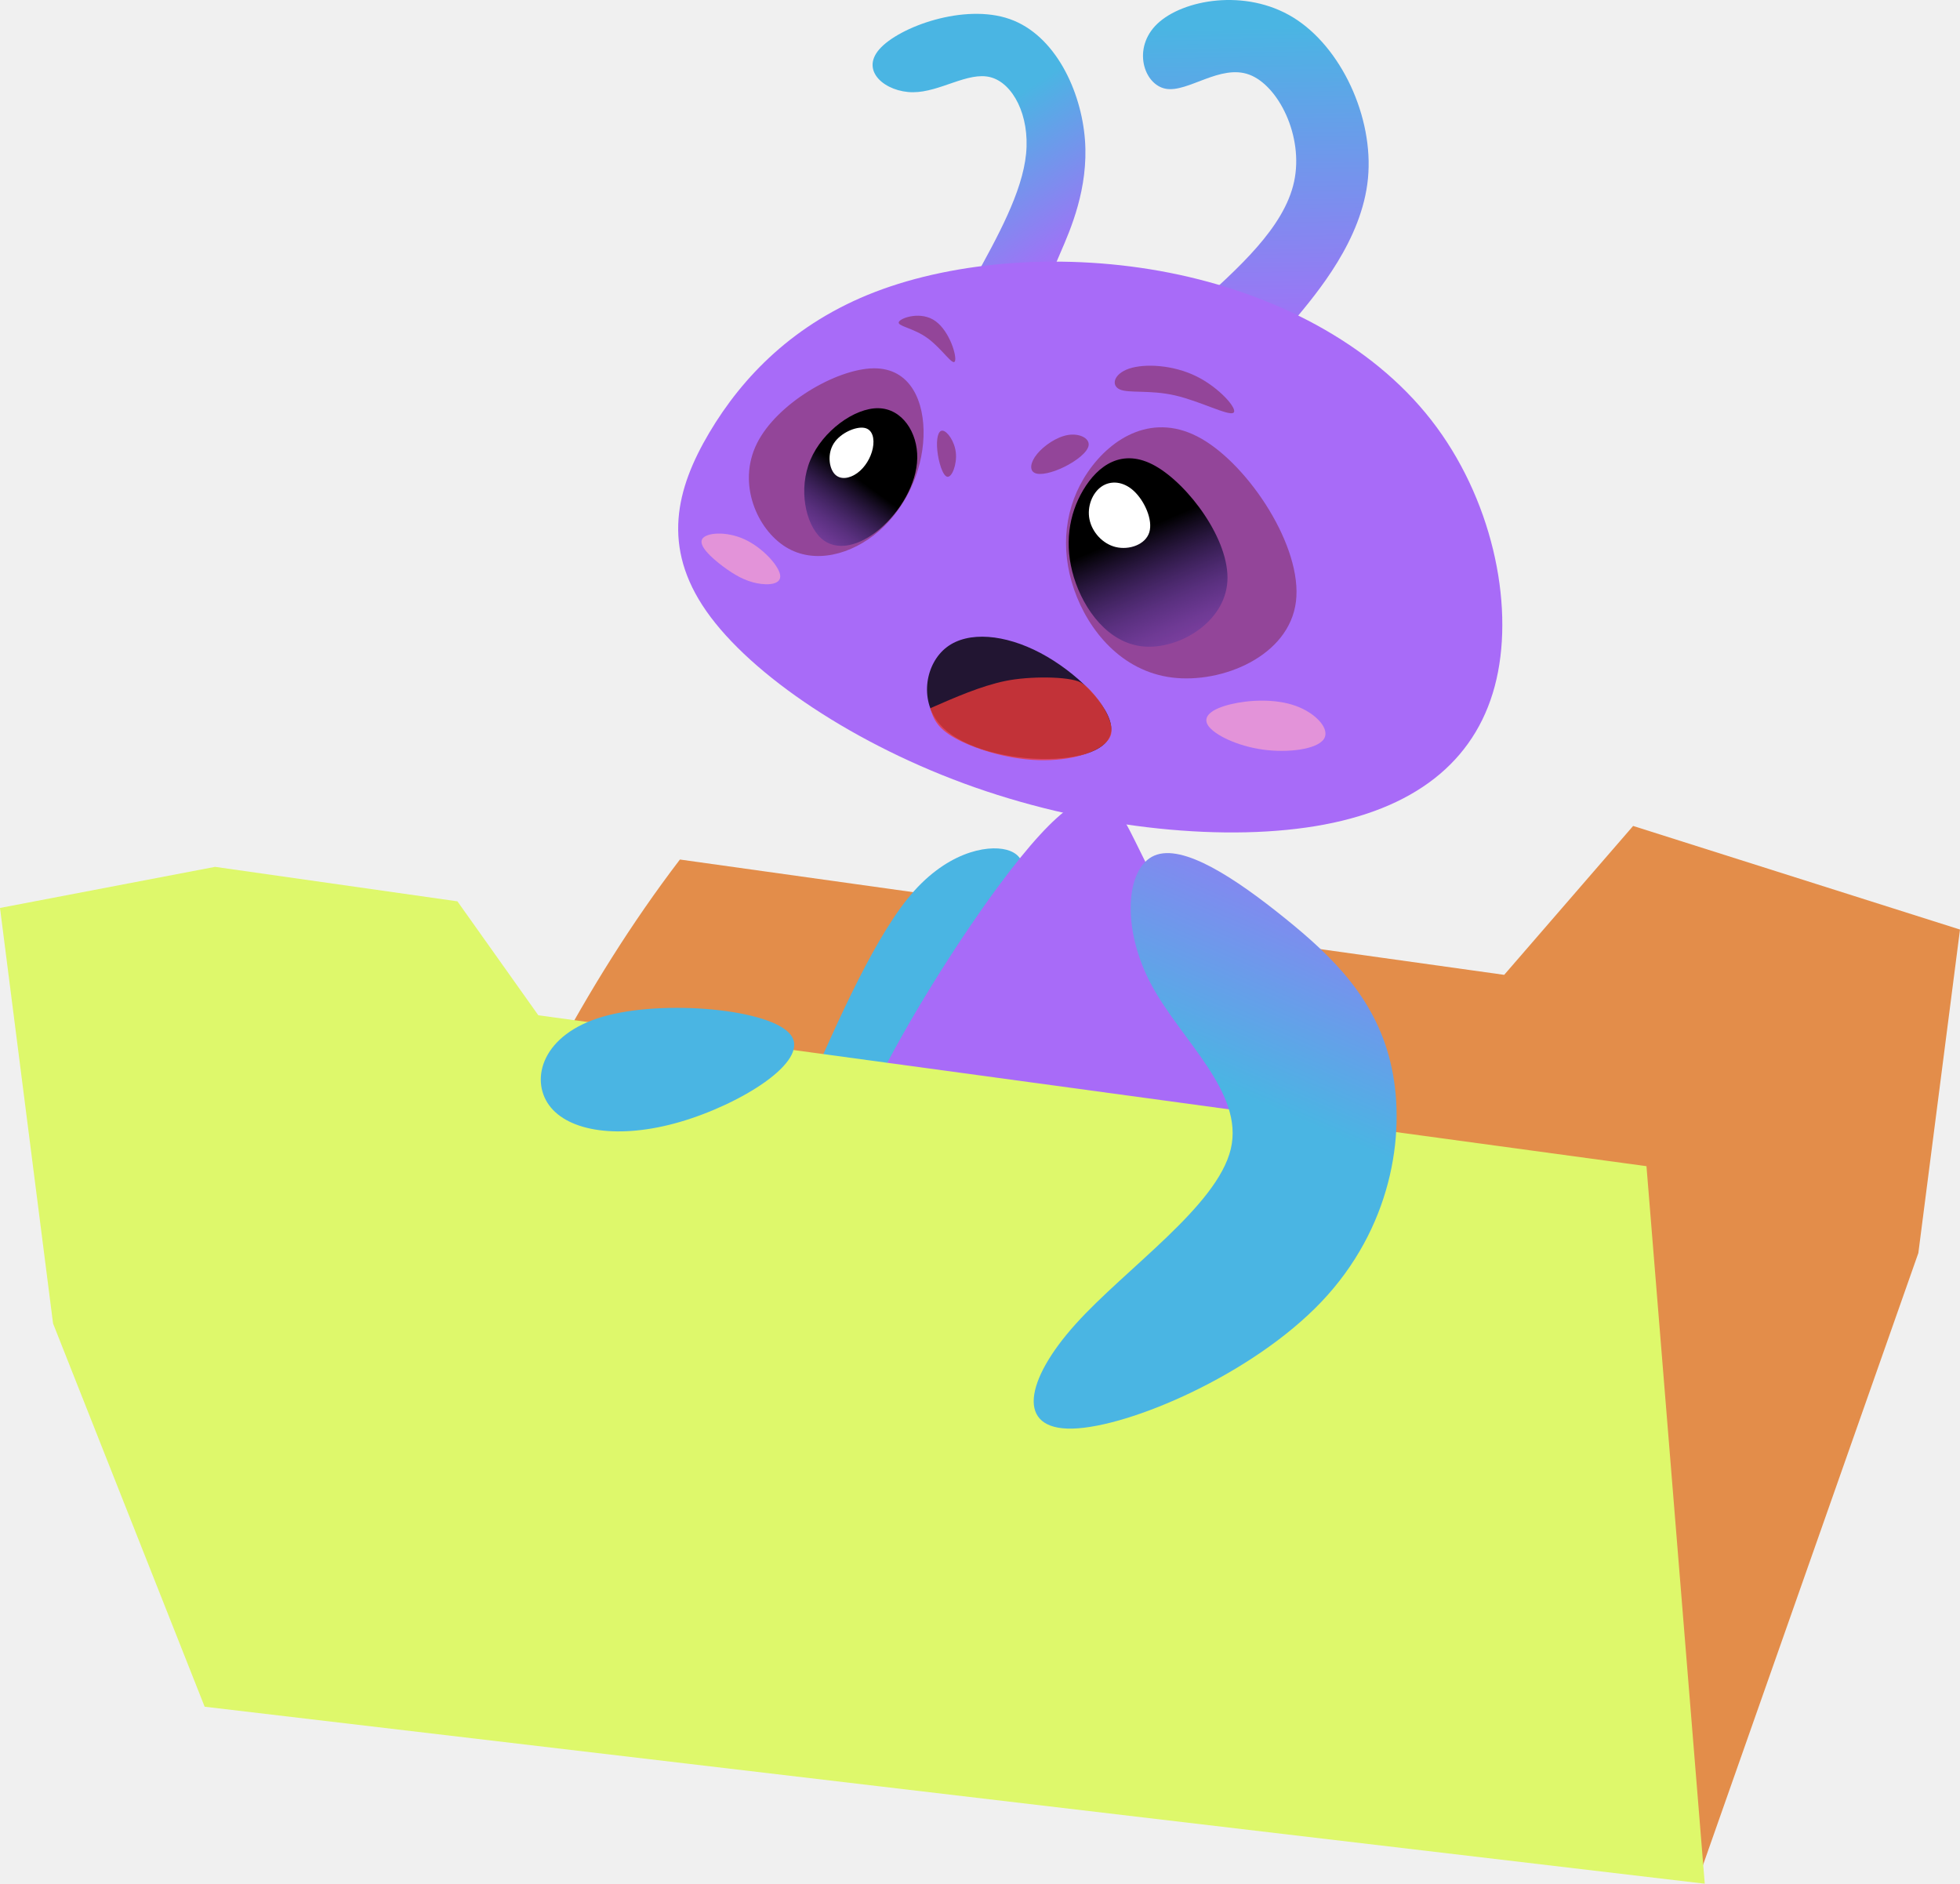
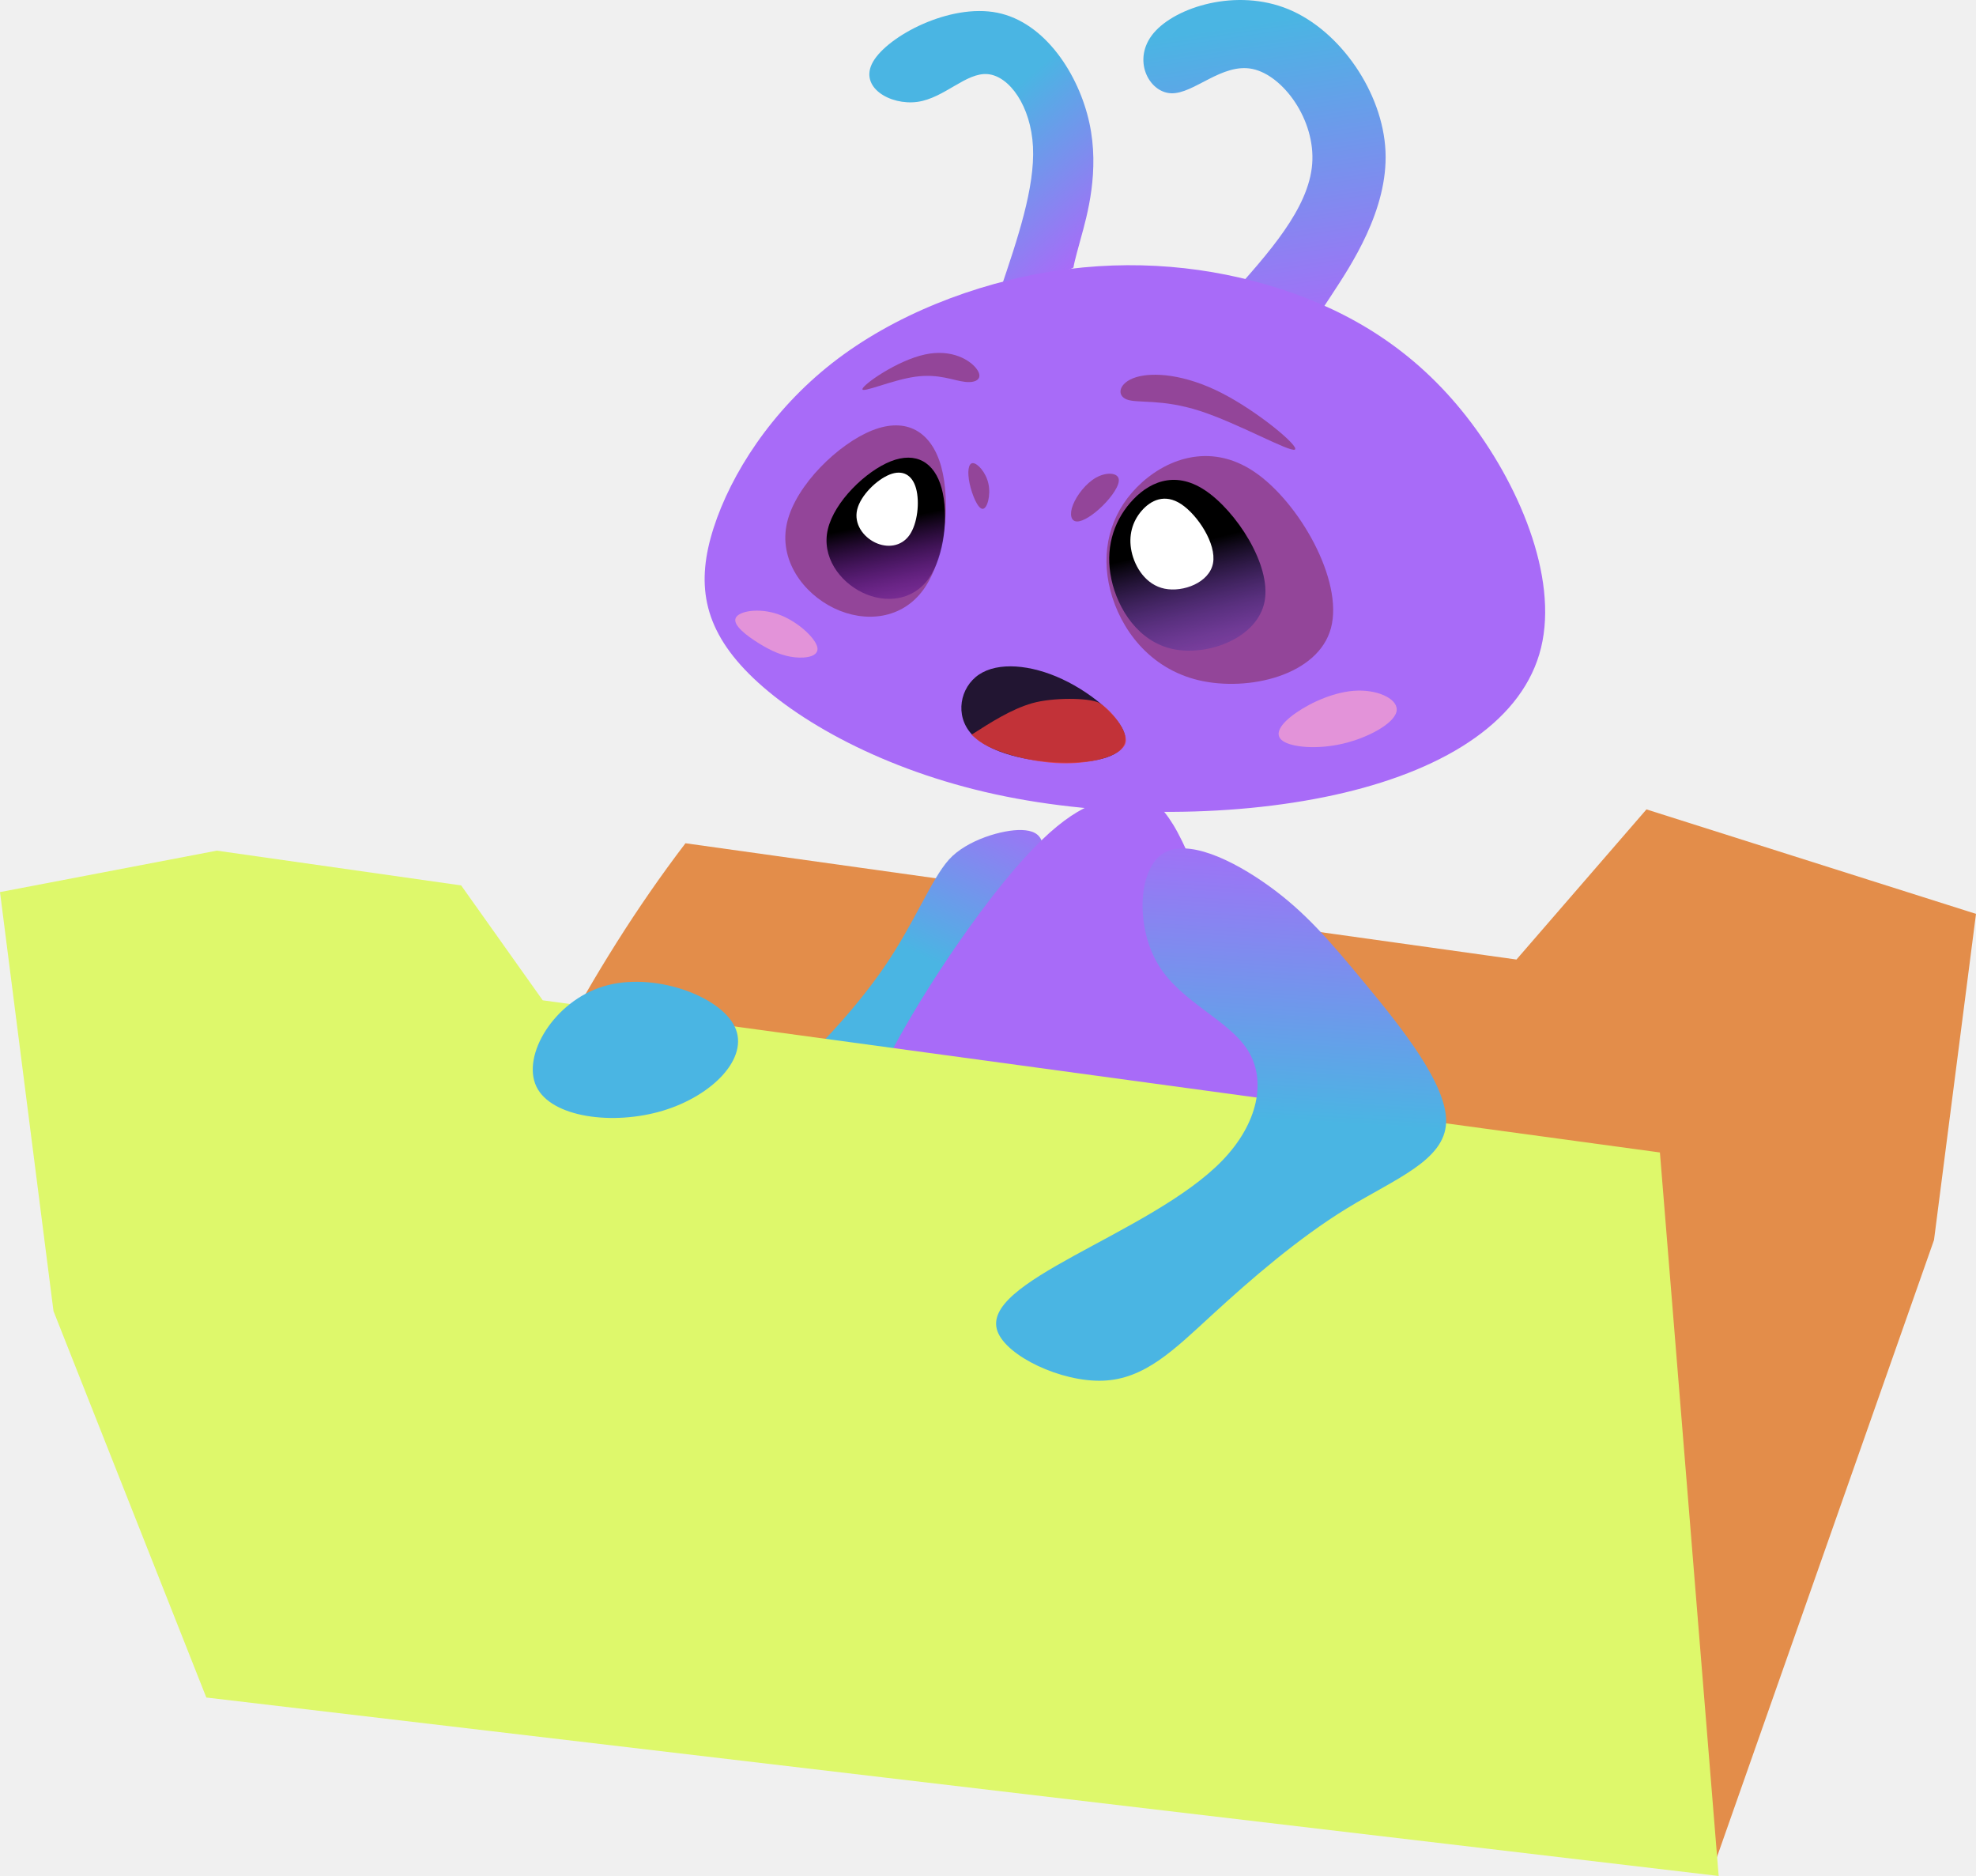
- <svg xmlns="http://www.w3.org/2000/svg" xmlns:xlink="http://www.w3.org/1999/xlink" width="512.931" height="492.952" viewBox="0 0 1069.659 1027.993" xml:space="preserve">
+ <svg xmlns="http://www.w3.org/2000/svg" xmlns:xlink="http://www.w3.org/1999/xlink" width="512.931" height="486.869" viewBox="0 0 1069.659 1015.308" xml:space="preserve">
  <defs>
-     <linearGradient id="e">
+     <linearGradient id="g">
+       <stop style="stop-color:#a86bf8;stop-opacity:1" offset="0" />
+       <stop style="stop-color:#4ab5e3;stop-opacity:1" offset="1" />
+     </linearGradient>
+     <linearGradient id="f">
+       <stop style="stop-color:#000;stop-opacity:1" offset="0" />
+       <stop style="stop-color:#6f00d4;stop-opacity:0" offset="1" />
+     </linearGradient>
+     <linearGradient id="d">
      <stop style="stop-color:#1c88b7;stop-opacity:1" offset="0" />
      <stop style="stop-color:#a86bf8;stop-opacity:1" offset="1" />
    </linearGradient>
-     <linearGradient id="d">
+     <linearGradient id="e">
      <stop style="stop-color:#000;stop-opacity:1" offset="0" />
      <stop style="stop-color:#6949f6;stop-opacity:0" offset="1" />
    </linearGradient>
    <linearGradient id="c">
      <stop style="stop-color:#a86bf8;stop-opacity:1" offset="0" />
      <stop style="stop-color:#4ab5e3;stop-opacity:1" offset="1" />
    </linearGradient>
    <linearGradient id="b">
      <stop style="stop-color:#4ab5e3;stop-opacity:1" offset="0" />
      <stop style="stop-color:#a86bf8;stop-opacity:1" offset="1" />
    </linearGradient>
    <linearGradient id="a">
      <stop style="stop-color:#4ab5e3;stop-opacity:1" offset="0" />
      <stop style="stop-color:#a86bf8;stop-opacity:1" offset="1" />
    </linearGradient>
-     <linearGradient xlink:href="#a" id="j" x1="-83.889" y1="172.178" x2="-10.108" y2="9.579" gradientUnits="userSpaceOnUse" gradientTransform="matrix(-.7063175 -.7580387 -1.058291 .5302473 726.6677 410.4735)" />
-     <linearGradient xlink:href="#b" id="g" x1="52.153" y1="-384.129" x2="-26.997" y2="-219.851" gradientUnits="userSpaceOnUse" gradientTransform="matrix(1.009756 -.2997835 .2897154 .9912745 42.00909 4.380772)" />
-     <linearGradient xlink:href="#c" id="f" x1="73.443" y1="-222.572" x2="138.181" y2="-285.814" gradientUnits="userSpaceOnUse" gradientTransform="matrix(1.111415 -.04785459 .04999987 1.046913 -43.7548 .127564)" />
-     <linearGradient xlink:href="#d" id="h" x1="137.678" y1="-123.625" x2="168.575" y2="-64.589" gradientUnits="userSpaceOnUse" gradientTransform="matrix(.9995713 -.0243992 .02395615 .9998441 -21.40262 7.73487)" />
-     <linearGradient xlink:href="#d" id="i" x1="-10.044" y1="-108.363" x2="-65.375" y2="-24.973" gradientUnits="userSpaceOnUse" gradientTransform="matrix(1.00013 -.03115831 .02775917 .9990051 -33.39418 2.169949)" />
+     <linearGradient xlink:href="#a" id="m" x1="-174.839" y1="122.803" x2="-42.616" y2="13.162" gradientUnits="userSpaceOnUse" gradientTransform="matrix(-.7063175 -.7580387 -1.058291 .5302473 726.6677 410.3003)" />
+     <linearGradient xlink:href="#b" id="j" x1="52.153" y1="-384.129" x2="-26.997" y2="-219.851" gradientUnits="userSpaceOnUse" gradientTransform="matrix(1.036807 -.1373376 .1610718 .9697451 -4.678379 7.174988)" />
+     <linearGradient xlink:href="#c" id="i" x1="73.443" y1="-222.572" x2="138.181" y2="-285.814" gradientUnits="userSpaceOnUse" gradientTransform="matrix(1.105762 .1109601 -.09095492 1.045302 -84.7378 -6.952411)" />
+     <linearGradient xlink:href="#e" id="l" x1="-10.044" y1="-108.363" x2="-65.375" y2="-24.973" gradientUnits="userSpaceOnUse" gradientTransform="matrix(.9899117 -.1368493 .1466883 .8764373 -37.26816 -7.307523)" />
+     <linearGradient xlink:href="#f" id="k" x1="116.268" y1="-115.475" x2="99.922" y2="-48.88" gradientUnits="userSpaceOnUse" />
+     <linearGradient xlink:href="#g" id="h" x1="546.371" y1="440.189" x2="502.577" y2="531.946" gradientUnits="userSpaceOnUse" gradientTransform="translate(.00001 -12.6856)" />
  </defs>
+   <path style="display:inline;fill:#e38d4a;fill-rule:evenodd;stroke:none;stroke-width:2.085px;stroke-linecap:butt;stroke-linejoin:miter;stroke-opacity:1" d="m371.061 456.382 449.841 62.934 70.368-81.26 178.388 56.542-22.729 176.516-118.918 337.985-787.431-89.845c82.12-156.439 123.541-322.745 230.48-462.873Z" />
+   <path style="display:inline;fill:url(#h);fill-opacity:1;fill-rule:evenodd;stroke:none;stroke-width:2.085px;stroke-linecap:butt;stroke-linejoin:miter;stroke-opacity:1" d="M553.185 449.227c-10.105-.379-29.899 5.309-39.503 16.002-9.604 10.692-18.724 34.468-35.166 58.356-16.442 23.889-36.244 43.893-58.028 65.9l48.217 18.158c37.225-48.983 70.733-93.076 86.786-122.879 16.052-29.803 7.799-35.157-2.306-35.536z" />
+   <path style="display:inline;fill:#a86bf8;fill-opacity:1;fill-rule:evenodd;stroke:none;stroke-width:.254px;stroke-linecap:butt;stroke-linejoin:miter;stroke-opacity:1" d="M635.118 446.387c-12.357-20.241-23.518-18.437-37.491-13.525-13.973 4.912-31.281 13.092-66.51 60.259-35.229 47.168-95.484 145.091-69.636 175.627 25.848 30.535 148.402 17.625 199.793-11.121 51.391-28.746 29.733-73.267 16.049-107.17-13.684-33.903-29.848-83.829-42.205-104.07z" />
  <g style="display:inline">
-     <path style="display:inline;fill:#e38d4a;fill-rule:evenodd;stroke:none;stroke-width:2.085px;stroke-linecap:butt;stroke-linejoin:miter;stroke-opacity:1" d="M-8.848 19.838 440.993 82.772l70.368-81.26L689.75 58.054 667.021 234.571 548.103 572.556l-787.431-89.845C-157.208 326.271-115.787 159.965-8.848 19.838Z" transform="translate(379.9089 449.2297)" />
-     <path style="fill:#4ab5e3;fill-rule:evenodd;stroke:none;stroke-width:2.085px;stroke-linecap:butt;stroke-linejoin:miter;stroke-opacity:1" d="M549.242 463.733c-10.711-2.807-33.629 1.307-54.05 26.854-20.421 25.547-40.926 72.988-61.433 120.43l43.793 16.683c30.453-46.575 57.865-88.5 72.296-119.653 14.431-31.154 10.104-41.507-.607-44.314z" />
-     <path style="fill:#a86bf8;fill-opacity:1;fill-rule:evenodd;stroke:none;stroke-width:.254px;stroke-linecap:butt;stroke-linejoin:miter;stroke-opacity:1" d="M246.978 24.786c-11.2-22.309-15.225-33.193-24.041-37.257-8.816-4.064-22.414-1.3-58.374 47.381C128.602 83.591 58.644 197.068 77.048 228.939 95.453 260.81 211.195 244.195 262.586 215.449c51.391-28.746 40.477-70.044 28.893-99.262-11.584-29.218-33.302-69.092-44.501-91.401Z" transform="translate(379.909 449.2297)" />
+     <path style="display:inline;fill:url(#i);fill-opacity:1;fill-rule:evenodd;stroke:none;stroke-width:.192px;stroke-linecap:butt;stroke-linejoin:miter;stroke-opacity:1" d="M9.594-239.768c.006-.846.018-2.539-1.712-16.217-1.73-13.677-5.202-39.336 4.193-65.548 9.395-26.213 31.657-52.971 58.311-54.846 26.655-1.875 57.694 21.131 63.766 36.588 6.072 15.457-12.821 23.358-27.179 19.24-14.358-4.118-24.169-20.256-36.062-20.728-11.893-.472-25.864 14.727-30.082 37.388-4.219 22.661 1.314 52.774 6.847 82.891-12.696-5.974-25.391-11.948-31.74-14.935-6.349-2.987-6.349-2.987-6.343-3.834z" transform="matrix(-.9789769 -.1289786 -.1337435 .9484618 558.5081 372.9571)" />
+     <path style="fill:url(#j);fill-opacity:1;fill-rule:evenodd;stroke:none;stroke-width:.225px;stroke-linecap:butt;stroke-linejoin:miter;stroke-opacity:1" d="M-115.882-224.127c-7.935 1.221-8.426-.746-16.675-18.697s-24.256-51.881-18.321-84.605c5.935-32.724 33.812-64.232 63.571-72.396 29.759-8.164 61.397 7.016 71.345 23.292 9.947 16.276-1.793 33.642-14.138 32.441-12.345-1.201-25.292-20.973-42.327-19.624-17.036 1.349-38.158 23.819-39.633 48.933-1.474 25.115 16.697 52.864 34.87 80.618-15.378 4.409-30.756 8.818-38.691 10.039z" transform="matrix(-.9789769 -.1289786 -.1337435 .9484618 558.5081 372.9571)" />
+     <path style="fill:#a86bf8;fill-opacity:1;fill-rule:evenodd;stroke:none;stroke-width:.265px;stroke-linecap:butt;stroke-linejoin:miter;stroke-opacity:1" d="M133.178-168.027c-29.404-31.164-71.049-55.024-113.12-67.76-42.071-12.736-84.562-14.348-124.517-6.746-39.955 7.602-77.352 24.411-110.581 57.642-33.229 33.23-62.266 82.855-58.281 124.12 3.984 41.265 40.981 74.136 95.792 95.76 54.811 21.623 127.367 31.97 189.454 26.617 62.087-5.354 113.663-26.409 142.744-49.284 29.081-22.875 35.654-47.562 30.362-79.143-5.292-31.581-22.448-70.04-51.852-101.205z" transform="matrix(-.9789769 -.1289786 -.1337435 .9484618 558.5081 372.9571)" />
+     <path style="display:inline;fill:#f19ed1;fill-opacity:.8;fill-rule:evenodd;stroke:none;stroke-width:2.17px;stroke-linecap:butt;stroke-linejoin:miter;stroke-opacity:1" d="M-145.285-6.229c-7.634-7.221-19.98-15.105-31.849-17.015-11.869-1.91-23.245 2.151-22.587 9.047.658 6.897 13.345 16.617 26.674 21.807 13.33 5.191 27.286 5.84 32.803 2.888 5.517-2.952 2.593-9.508-5.041-16.728z" transform="matrix(-.9789769 -.1289786 -.1337435 .9484618 558.5081 372.9571)" />
+     <path style="display:inline;fill:#f19ed1;fill-opacity:.8;fill-rule:evenodd;stroke:none;stroke-width:2.595px;stroke-linecap:butt;stroke-linejoin:miter;stroke-opacity:1" d="M119.704-7.907c2.081-5.116 13.071-13.066 23.881-15.342 10.81-2.276 21.434 1.121 22.571 5.282 1.137 4.161-7.214 9.086-14.612 12.503-7.398 3.418-13.831 5.324-20.462 5.139-6.631-.186-13.458-2.467-11.377-7.582z" transform="matrix(-.9789769 -.1289786 -.1337435 .9484618 558.5081 372.9571)" />
+     <path style="display:inline;fill:#000;fill-opacity:.8;fill-rule:evenodd;stroke:none;stroke-width:.235px;stroke-linecap:butt;stroke-linejoin:miter;stroke-opacity:1" d="M34.657-9.099C25.297-17.666 7.362-18.602-10.949-12.638-29.259-6.674-47.933 6.183-49.657 15.832c-1.724 9.65 13.509 16.088 32.21 18.226 18.701 2.137 40.858-.025 51.553-9.208 10.695-9.183 9.911-25.382.551-33.949z" transform="matrix(-.9789769 -.1289786 -.1337435 .9484618 562.6788 378.1706)" />
+     <path style="display:inline;fill:#e93a3a;fill-opacity:.8;fill-rule:evenodd;stroke:none;stroke-width:.235px;stroke-linecap:butt;stroke-linejoin:miter;stroke-opacity:1" d="M34.173 25.197C24.464 16.697 14.373 7.863 3.595 3.034-7.183-1.795-26.377-4.137-32.297-2.254-38.216-.371-52.284 12.325-49.906 19.505c2.378 7.179 16.702 12.893 31.013 14.805 14.311 1.912 28.588.017 37.43-2.136 8.843-2.153 12.24-4.566 15.636-6.977z" transform="matrix(-.9789769 -.1289786 -.1337435 .9484618 562.6788 378.1706)" />
    <g style="display:inline">
-       <path style="display:inline;fill:url(#f);fill-opacity:1;fill-rule:evenodd;stroke:none;stroke-width:.192px;stroke-linecap:butt;stroke-linejoin:miter;stroke-opacity:1" d="M18.565-243.605c-.108-.838-.323-2.514-3.873-15.796s-10.434-38.167-4.633-65.434c5.801-27.267 24.288-56.908 50.469-62.562 26.181-5.654 60.047 12.678 69.022 26.732 8.975 14.054-6.94 23.823-21.73 21.796-14.79-2.027-28.445-15.852-41.182-14.253-12.738 1.598-24.553 18.624-25.447 40.611-.894 21.988 9.131 48.928 19.158 75.873-13.892-2.043-27.783-4.086-34.729-5.108-6.946-1.022-6.946-1.022-7.054-1.86z" transform="matrix(-.9789769 -.1289786 -.1337435 .9484618 558.5081 385.6427)" />
-       <path style="fill:url(#g);fill-opacity:1;fill-rule:evenodd;stroke:none;stroke-width:.232px;stroke-linecap:butt;stroke-linejoin:miter;stroke-opacity:1" d="M-99.272-221.107c-7.705 2.472-8.455.487-19.042-17.071-10.587-17.557-31.008-50.68-29.509-85.841 1.499-35.161 24.92-72.349 53.337-85.376 28.417-13.026 61.826-1.889 73.872 13.659 12.046 15.548 2.731 35.499-9.672 36.099-12.403.6-27.892-18.158-44.605-14.183-16.713 3.975-34.648 30.683-32.743 57.204 1.904 26.521 23.643 52.847 45.385 79.176-14.659 6.93-29.318 13.86-37.023 16.333z" transform="matrix(-.9789769 -.1289786 -.1337435 .9484618 558.5081 385.6427)" />
-       <path style="fill:#a86bf8;fill-opacity:1;fill-rule:evenodd;stroke:none;stroke-width:.265px;stroke-linecap:butt;stroke-linejoin:miter;stroke-opacity:1" d="M113.219-223.204c-41.824-23.593-101.299-36.623-159.692-32.772-58.393 3.85-115.676 24.577-154.598 63.696-38.922 39.118-59.459 96.597-55.732 141.581 3.727 44.984 31.713 77.437 82.911 94.87 51.198 17.433 125.547 19.824 194.067 5.073C88.696 34.494 151.319 2.612 180.872-30.34c29.552-32.952 26.014-66.961 12.168-101.044-13.846-34.083-37.996-68.227-79.82-91.821z" transform="matrix(-.9789769 -.1289786 -.1337435 .9484618 558.5081 385.6427)" />
-       <path style="display:inline;fill:#761111;fill-opacity:.409;fill-rule:evenodd;stroke:none;stroke-width:.383px;stroke-linecap:butt;stroke-linejoin:miter;stroke-opacity:1" d="M108.07-179.971c-20.223-2.992-30.563 15.051-32.581 34.938-2.018 19.888 4.289 41.617 17.24 56.752 12.952 15.135 32.547 23.676 49.616 15.804 17.069-7.872 31.606-32.151 23.825-56.312-7.781-24.161-37.878-48.19-58.101-51.182z" transform="matrix(-.9789769 -.1289786 -.1337435 .9484618 558.5081 385.6427)" />
-       <path style="fill:url(#h);fill-opacity:1;fill-rule:evenodd;stroke:none;stroke-width:.265px;stroke-linecap:butt;stroke-linejoin:miter;stroke-opacity:1" d="M102.403-157.796c-13.039-1.547-23.429 10.749-25.143 25.348-1.714 14.599 5.246 31.488 14.926 42.636 9.68 11.147 22.076 16.544 31.633 9.644 9.557-6.899 16.271-26.089 11.787-43.388-4.484-17.298-20.164-32.693-33.203-34.241z" transform="matrix(-.9789769 -.1289786 -.1337435 .9484618 558.5081 385.6427)" />
-       <path style="display:inline;fill:#fff;fill-opacity:1;fill-rule:evenodd;stroke:none;stroke-width:.101px;stroke-linecap:butt;stroke-linejoin:miter;stroke-opacity:1" d="M108.634-145.653c-4.79.192-6.606 5.403-6.277 10.936.329 5.533 2.802 11.387 6.571 15.112 3.768 3.725 8.831 5.319 12.384 2.199 3.553-3.12 5.595-10.95 2.736-17.282-2.86-6.332-10.623-11.157-15.412-10.965z" transform="matrix(-.9789769 -.1289786 -.1337435 .9484618 558.5081 385.6427)" />
-       <path style="fill:#761111;fill-opacity:.409;fill-rule:evenodd;stroke:none;stroke-width:2.17px;stroke-linecap:butt;stroke-linejoin:miter;stroke-opacity:1" d="M12.001-143.758c-3.109-5.25-9.409-11.159-15.502-13.045-6.093-1.887-11.976.251-12.045 4.269-.069 4.018 5.674 9.912 11.726 14.092 6.052 4.18 12.412 6.647 15.631 5.585 3.219-1.061 3.299-5.651.19-10.9zM65.45-149.894c-2.585-.006-7.373 5.113-8.904 11.538-1.531 6.425.196 14.152 2.78 14.157 2.585.004 6.028-7.713 7.559-14.136 1.531-6.423 1.15-11.552-1.435-11.559zM-28.318-186.356c-5.284 1.573-16.539-2.106-30.586-.757-14.047 1.349-30.886 7.728-33.357 5.483-2.471-2.245 9.426-13.114 23.132-17.876 13.706-4.762 29.217-3.418 37.314.667 8.097 4.085 8.781 10.911 3.497 12.483zM80.768-200.954c8.643-4.875 17.829-4.539 17.08-7.093-.749-2.555-11.434-8.002-20.062-3.149-8.628 4.853-14.488 18.386-13.658 21.215.83 2.829 7.996-6.097 16.639-10.972z" transform="matrix(-.9789769 -.1289786 -.1337435 .9484618 558.5081 385.6427)" />
-       <path style="display:inline;fill:#f19ed1;fill-opacity:.8;fill-rule:evenodd;stroke:none;stroke-width:2.17px;stroke-linecap:butt;stroke-linejoin:miter;stroke-opacity:1" d="M-113.142-16.733c-9.669-3.881-23.98-6.63-35.76-4.002-11.779 2.628-21.012 10.624-17.989 16.792 3.024 6.168 18.295 10.498 32.588 10.378 14.292-.12 27.586-4.694 31.72-9.485 4.135-4.791-.891-9.802-10.56-13.682z" transform="matrix(-.9789769 -.1289786 -.1337435 .9484618 558.5081 385.6427)" />
-       <path style="display:inline;fill:#f19ed1;fill-opacity:.8;fill-rule:evenodd;stroke:none;stroke-width:2.595px;stroke-linecap:butt;stroke-linejoin:miter;stroke-opacity:1" d="M143.324-56.367c1.626-5.284 11.886-14.217 22.461-17.486 10.575-3.27 21.463-.877 22.959 3.159 1.497 4.035-6.396 9.712-13.471 13.8-7.075 4.088-13.321 6.584-19.947 7.015-6.626.431-13.63-1.204-12.003-6.488z" transform="matrix(-.9789769 -.1289786 -.1337435 .9484618 558.5081 385.6427)" />
-       <path style="display:inline;fill:#761111;fill-opacity:.409;fill-rule:evenodd;stroke:none;stroke-width:.368px;stroke-linecap:butt;stroke-linejoin:miter;stroke-opacity:1" d="M-17.244-137.489c-10.212-21.094-31.309-39.052-59.595-27.108-28.286 11.943-63.753 53.778-64.228 85.022-.475 31.244 34.045 51.889 61.993 52.063 27.948.174 49.322-20.124 60.346-42.388 11.024-22.265 11.696-46.494 1.484-67.588z" transform="matrix(-.9789769 -.1289786 -.1337435 .9484618 558.5081 385.6427)" />
-       <path style="display:inline;fill:url(#i);fill-opacity:1;fill-rule:evenodd;stroke:none;stroke-width:.265px;stroke-linecap:butt;stroke-linejoin:miter;stroke-opacity:1" d="M-16.041-126.859c-6.08-14.897-18.059-26.986-37.549-18.951-19.49 8.036-46.484 36.189-48.375 59.697-1.891 23.508 21.316 42.36 40.898 43.18 19.582.82 35.522-16.394 43.406-33.859 7.884-17.465 7.702-35.17 1.621-50.067z" transform="matrix(-.9789769 -.1289786 -.1337435 .9484618 558.5081 385.6427)" />
-       <path style="display:inline;fill:#fff;fill-opacity:1;fill-rule:evenodd;stroke:none;stroke-width:.103px;stroke-linecap:butt;stroke-linejoin:miter;stroke-opacity:1" d="M-43.837-130.039c-6.608 4.816-12.765 14.951-11.614 22.2 1.152 7.249 9.609 11.603 17.166 10.806 7.558-.796 14.206-6.748 16.582-13.74 2.376-6.992.479-15.023-3.997-19.296-4.476-4.272-11.53-4.786-18.138.029z" transform="matrix(-.9789769 -.1289786 -.1337435 .9484618 558.5081 385.6427)" />
-       <path style="display:inline;fill:#000;fill-opacity:.8;fill-rule:evenodd;stroke:none;stroke-width:.283px;stroke-linecap:butt;stroke-linejoin:miter;stroke-opacity:1" d="M46.48-27.948C36.022-38.706 15.678-39.549-5.229-31.571-26.136-23.593-47.592-6.804-49.74 5.555-51.888 17.915-34.72 25.839-13.53 28.202c21.19 2.362 46.39-.835 58.714-12.775 12.324-11.94 11.754-32.616 1.296-43.374Z" transform="matrix(-.9789769 -.1289786 -.1337435 .9484618 558.5081 385.6427)" />
-       <path style="display:inline;fill:#e93a3a;fill-opacity:.8;fill-rule:evenodd;stroke:none;stroke-width:.283px;stroke-linecap:butt;stroke-linejoin:miter;stroke-opacity:1" d="M50.874 7.837C38.145-.152 24.915-8.456 11.925-13.147c-12.99-4.691-34.576-7.372-41.347-4.852-6.771 2.52-23.223 19.068-20.422 28.43 2.801 9.362 19.596 16.818 37.519 18.667 17.923 1.849 36.95-1.913 47.673-6.392 10.722-4.479 13.125-9.675 15.527-14.869z" transform="matrix(-.9789769 -.1289786 -.1337435 .9484618 558.5081 385.6427)" />
+       <path style="display:inline;fill:#761111;fill-opacity:.409;fill-rule:evenodd;stroke:none;stroke-width:.383px;stroke-linecap:butt;stroke-linejoin:miter;stroke-opacity:1" d="M121.139-167.828c-18.332-8.026-32.42-.204-38.398 19.728-5.978 19.932-3.843 51.964 7.369 69.31 11.212 17.346 31.492 19.999 48.754 12.003 17.262-7.996 31.494-26.634 27.33-47.893-4.164-21.26-26.724-45.121-45.055-53.147z" transform="matrix(-.9871459 -.0239631 -.03195143 .957312 586.4837 396.4531)" />
+       <path style="display:inline;fill:url(#k);fill-opacity:1;fill-rule:evenodd;stroke:none;stroke-width:.283px;stroke-linecap:butt;stroke-linejoin:miter;stroke-opacity:1" d="M110.486-150.582c-13.533-5.925-23.933-.151-28.346 14.563-4.413 14.714-2.837 38.36 5.44 51.165 8.277 12.805 23.248 14.763 35.991 8.86 12.743-5.903 23.249-19.661 20.175-35.355-3.074-15.694-19.727-33.309-33.26-39.233z" transform="matrix(-.9871459 -.0239631 -.03195143 .957312 586.4837 396.4531)" />
+       <path style="fill:#761111;fill-opacity:.409;fill-rule:evenodd;stroke:none;stroke-width:2.17px;stroke-linecap:butt;stroke-linejoin:miter;stroke-opacity:1" d="M65.475-150.664c-2.585-.006-7.373 5.113-8.904 11.538-1.531 6.425.196 14.152 2.78 14.157 2.585.004 6.028-7.713 7.559-14.136 1.531-6.423 1.15-11.552-1.435-11.559z" transform="matrix(-.9871459 -.0239631 -.03195143 .957312 586.4837 396.4531)" />
+       <path style="fill:#761111;fill-opacity:.409;fill-rule:evenodd;stroke:none;stroke-width:2.334px;stroke-linecap:butt;stroke-linejoin:miter;stroke-opacity:1" d="M98.418-198.72c12.819 2.107 29.654 10.442 28.943 7.619-.711-2.823-18.538-16.459-33.448-20.242-14.91-3.783-25.286 2.674-28.892 7.598-3.606 4.924-.384 7.841 6.137 7.297 6.521-.543 14.441-4.38 27.26-2.272z" transform="matrix(-.9871459 -.0239631 -.03195143 .957312 586.4837 396.4531)" />
+       <path style="display:inline;fill:#fff;fill-opacity:1;fill-rule:evenodd;stroke:none;stroke-width:.146px;stroke-linecap:butt;stroke-linejoin:miter;stroke-opacity:1" d="M110.832-143.092c-7.007-3.068-12.391-.078-14.676 7.54-2.285 7.618-1.469 19.861 2.817 26.491 4.286 6.63 12.037 7.644 18.635 4.588 6.598-3.056 12.038-10.18 10.446-18.306-1.592-8.126-10.214-17.246-17.221-20.313z" transform="matrix(-.9871459 -.0239631 -.03195143 .957312 586.4837 396.4531)" />
    </g>
-     <path style="fill:#def86b;fill-opacity:1;fill-rule:evenodd;stroke:none;stroke-width:1.037px;stroke-linecap:butt;stroke-linejoin:miter;stroke-opacity:1" d="m-379.909 46.262 117.367-22.428 132.269 18.823 44.157 62.184 268.333 36.538 336.429 45.81 13.688 168.516 18.118 223.058-451.52-53.268-367.154-43.315-82.732-209.157z" transform="translate(379.909 449.2297)" />
-     <path style="fill:#4ab5e3;fill-rule:evenodd;stroke:none;stroke-width:3.212px;stroke-linecap:butt;stroke-linejoin:miter;stroke-opacity:1" d="M51.761 115.71C41.281 101.338-17.946 96.053-50.945 105.615c-32.999 9.562-39.76 33.968-29.277 48.34 10.482 14.372 38.204 18.708 71.199 9.146 32.995-9.561 71.265-33.019 60.785-47.391Z" transform="translate(379.909 449.2297)" />
+     <g style="display:inline">
+       <path style="fill:#761111;fill-opacity:.409;fill-rule:evenodd;stroke:none;stroke-width:2.045px;stroke-linecap:butt;stroke-linejoin:miter;stroke-opacity:1" d="M-4.508-117.458c-1.307-5.598-5.36-12.979-10.418-16.907-5.058-3.928-11.12-4.401-12.378-1.06-1.259 3.341 2.286 10.495 6.625 16.33 4.339 5.835 9.471 10.352 12.755 10.702 3.284.35 4.722-3.467 3.416-9.065zM-25.705-180.403c-6.131 1.449-18.814-3.067-40.407.98-21.592 4.047-52.095 16.661-54.62 14.659-2.525-2.002 22.929-18.62 44.311-26.375 21.381-7.754 38.691-6.649 47.557-2.388 8.866 4.261 9.291 11.675 3.159 13.124z" transform="matrix(-.9789769 -.1289786 -.1337435 .9484618 560.72 384.0166)" />
+       <path style="display:inline;fill:#761111;fill-opacity:.409;fill-rule:evenodd;stroke:none;stroke-width:.347px;stroke-linecap:butt;stroke-linejoin:miter;stroke-opacity:1" d="M-37.875-132.023c-12.661-17.453-35.762-30.954-62.44-17.345-26.678 13.609-56.926 54.319-53.673 81.876 3.253 27.557 40.01 41.956 67.797 39.051 27.787-2.905 46.602-23.112 54.9-43.919 8.298-20.807 6.077-42.211-6.584-59.664z" transform="matrix(-.9789769 -.1289786 -.1337435 .9484618 560.72 384.0166)" />
+       <path style="display:inline;fill:url(#l);fill-opacity:1;fill-rule:evenodd;stroke:none;stroke-width:.249px;stroke-linecap:butt;stroke-linejoin:miter;stroke-opacity:1" d="M-35.412-122.797c-7.817-12.45-21.159-21.782-39.564-12.575-18.405 9.207-41.867 36.945-40.943 57.847.924 20.902 26.228 34.96 45.78 33.539 19.552-1.42 33.337-18.319 39.087-34.557 5.75-16.238 3.458-31.805-4.359-44.254z" transform="matrix(-.9789769 -.1289786 -.1337435 .9484618 560.72 384.0166)" />
+       <path style="display:inline;fill:#fff;fill-opacity:1;fill-rule:evenodd;stroke:none;stroke-width:.133px;stroke-linecap:butt;stroke-linejoin:miter;stroke-opacity:1" d="M-42.191-119.111c-4.156-6.618-11.248-11.579-21.033-6.685-9.784 4.894-22.257 19.64-21.766 30.752.491 11.112 13.943 18.585 24.337 17.83 10.394-.755 17.722-9.739 20.779-18.371 3.057-8.632 1.838-16.908-2.317-23.526z" transform="matrix(-.9789769 -.1289786 -.1337435 .9484618 560.72 384.0166)" />
+     </g>
  </g>
-   <path style="display:inline;fill:url(#j);fill-opacity:1;fill-rule:evenodd;stroke:none;stroke-width:.287px;stroke-linecap:butt;stroke-linejoin:miter;stroke-opacity:0" d="M629.998 466.912c15.646-6.712 44.497 12.62 71.001 33.986 26.504 21.366 50.641 44.75 58.514 81.851 7.873 37.101-.526 87.874-38.315 127.642-37.789 39.768-104.936 68.489-135.917 69.24-30.981.751-25.783-26.47 1.705-57.012 27.487-30.542 77.221-64.363 84.688-95.502 7.467-31.139-27.351-59.55-43.554-90.145-16.203-30.595-13.769-63.349 1.877-70.061z" />
+   <path style="display:inline;fill:#def86b;fill-opacity:1;fill-rule:evenodd;stroke:none;stroke-width:1.037px;stroke-linecap:butt;stroke-linejoin:miter;stroke-opacity:1" d="m0 482.806 117.367-22.428 132.269 18.823 44.157 62.184 268.333 36.538 336.429 45.81 13.688 168.516 18.118 223.058-451.52-53.268-367.154-43.315-82.732-209.157Z" />
+   <path style="display:inline;fill:#4ab5e3;fill-rule:evenodd;stroke:none;stroke-width:3.212px;stroke-linecap:butt;stroke-linejoin:miter;stroke-opacity:1" d="M397.755 555.695c-8.022-16.83-44.149-29.978-71.004-21.892-26.855 8.087-44.428 37.407-36.403 54.237 8.025 16.83 41.644 21.166 68.495 13.079 26.85-8.087 46.934-28.595 38.912-45.425z" />
+   <path style="display:inline;fill:url(#m);fill-opacity:1;fill-rule:evenodd;stroke:none;stroke-width:.287px;stroke-linecap:butt;stroke-linejoin:miter;stroke-opacity:0" d="M629.015 462.315c13.188-9.17 38.602 3.283 57.979 17.25 19.377 13.967 32.716 29.445 52.019 52.813s44.561 54.615 43.801 75.169c-.76 20.554-27.541 30.403-53.82 46.509-26.279 16.106-52.052 38.467-72.821 57.534-20.769 19.067-36.512 34.821-59.143 35.655-22.63.835-52.141-13.253-57.061-26.705-4.92-13.452 14.758-26.259 41.56-40.99s60.721-31.383 80.092-51.411c19.371-20.028 24.17-43.405 13.79-59.812-10.38-16.407-35.938-25.831-48.242-45.941-12.304-20.11-11.344-50.9 1.844-60.07z" />
</svg>
